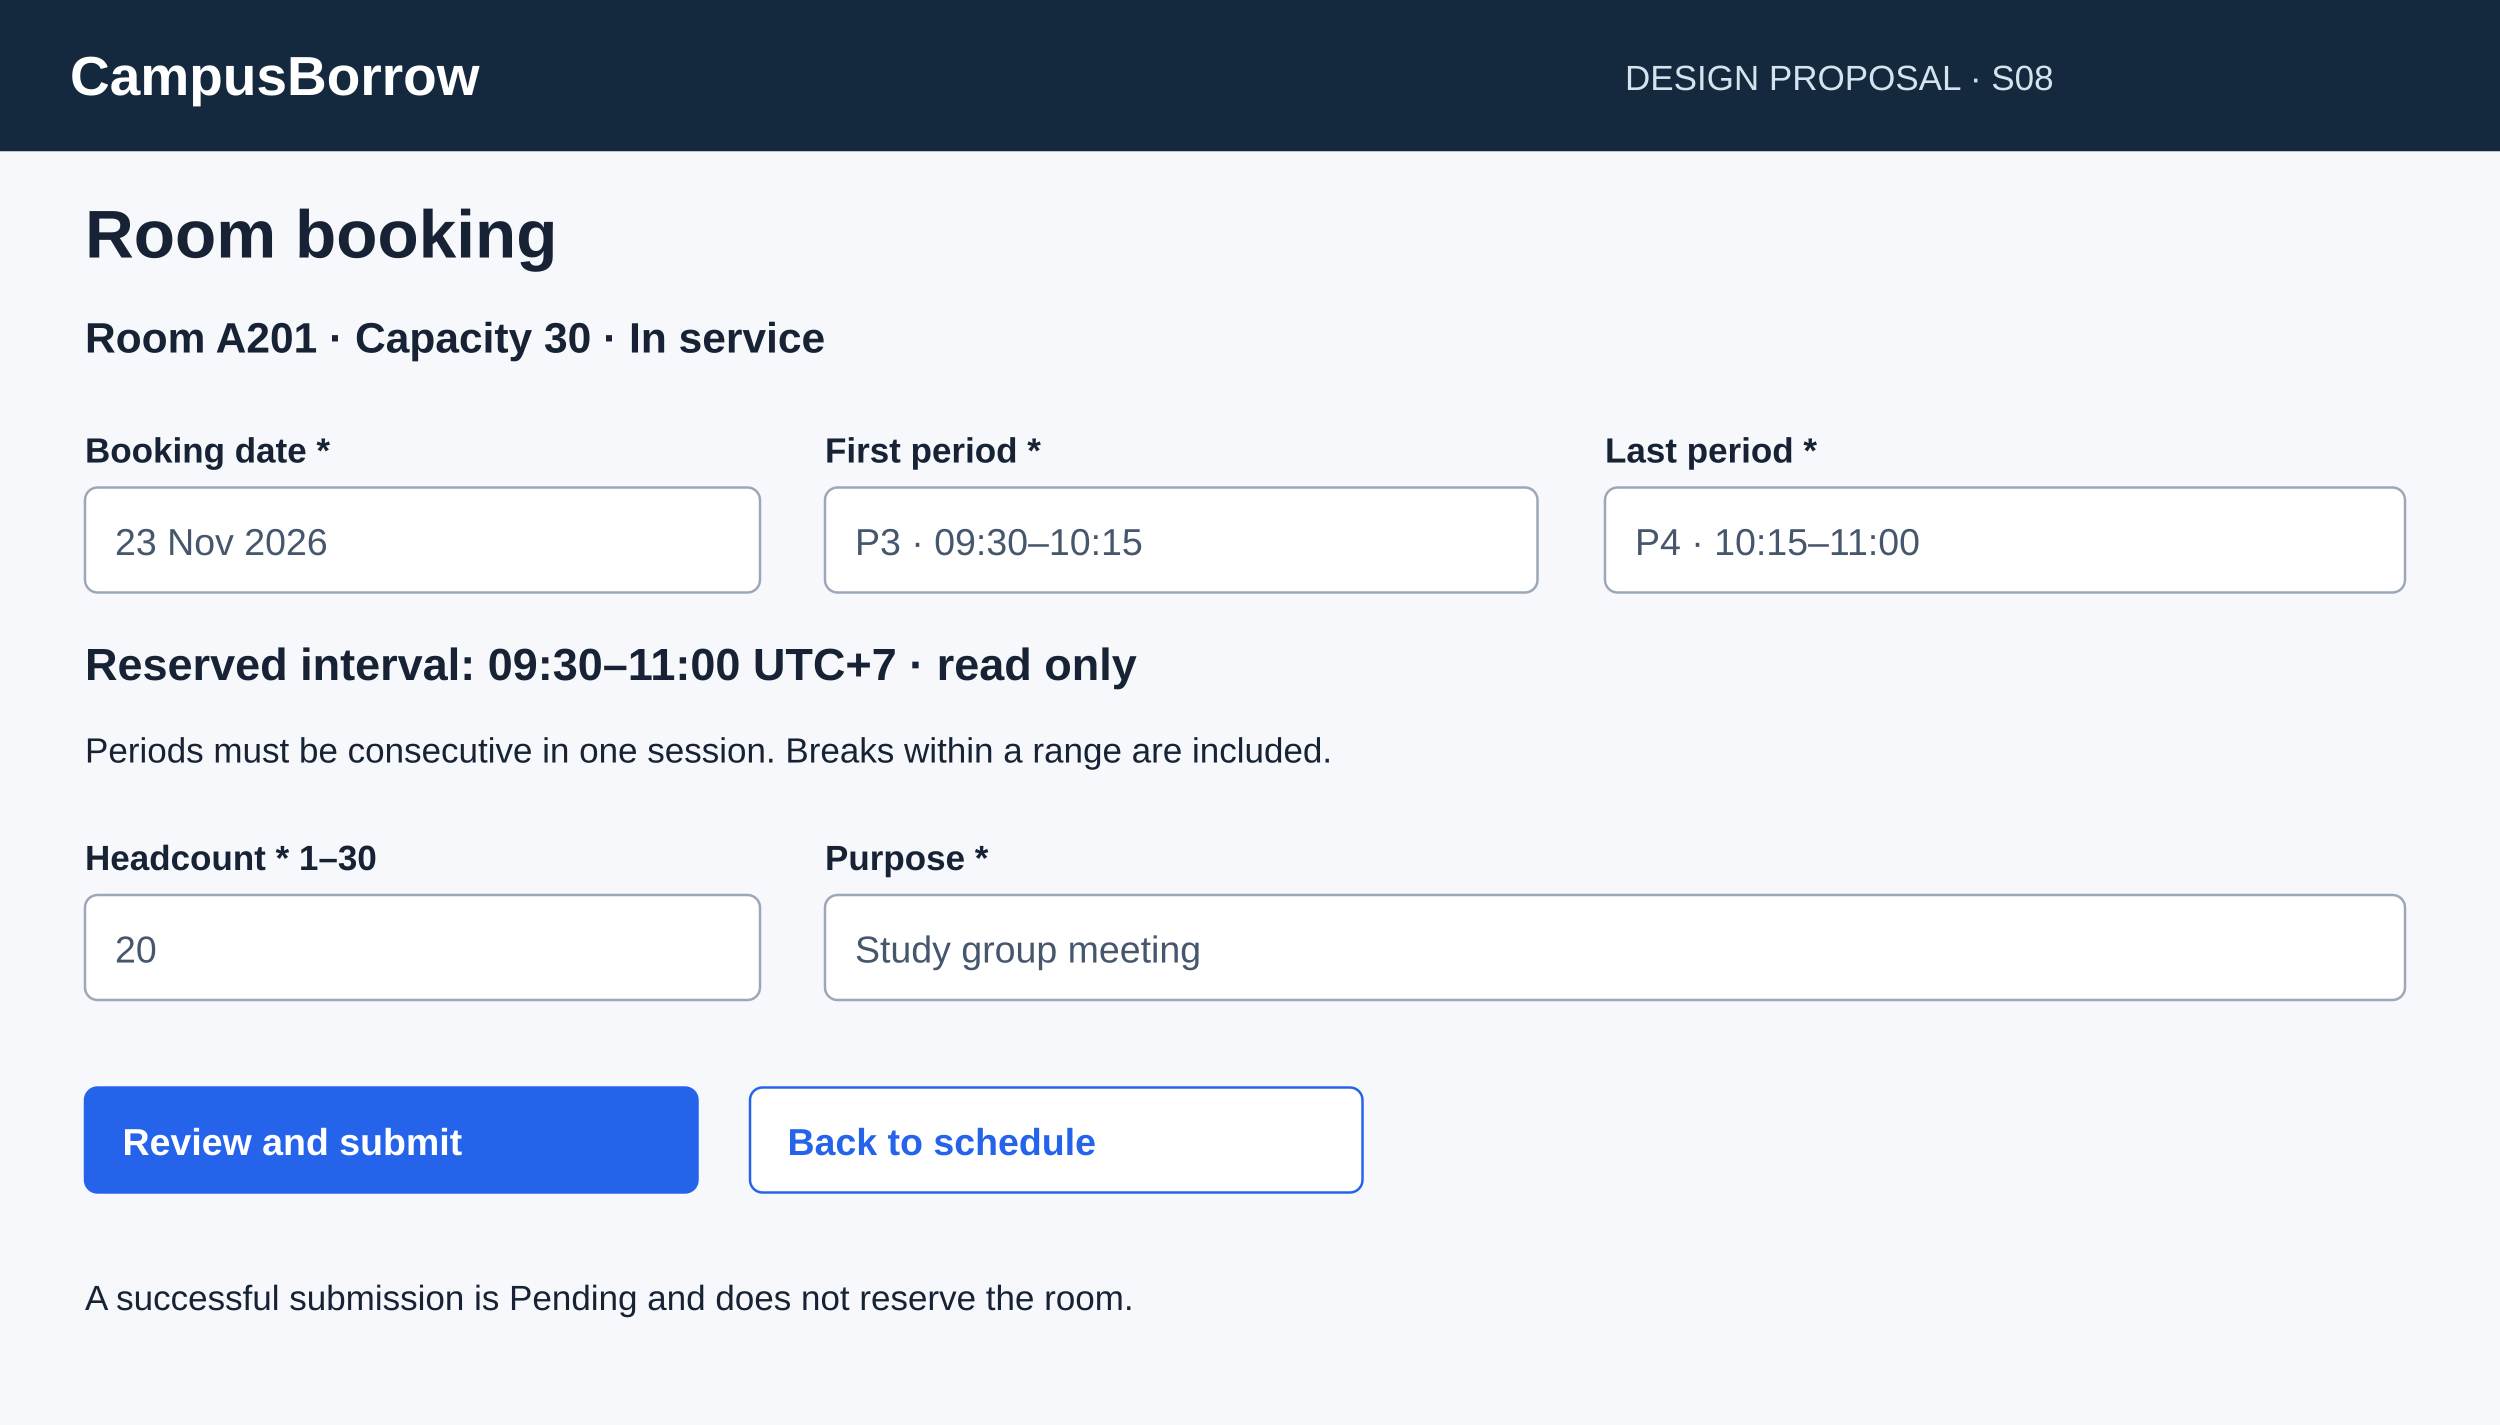
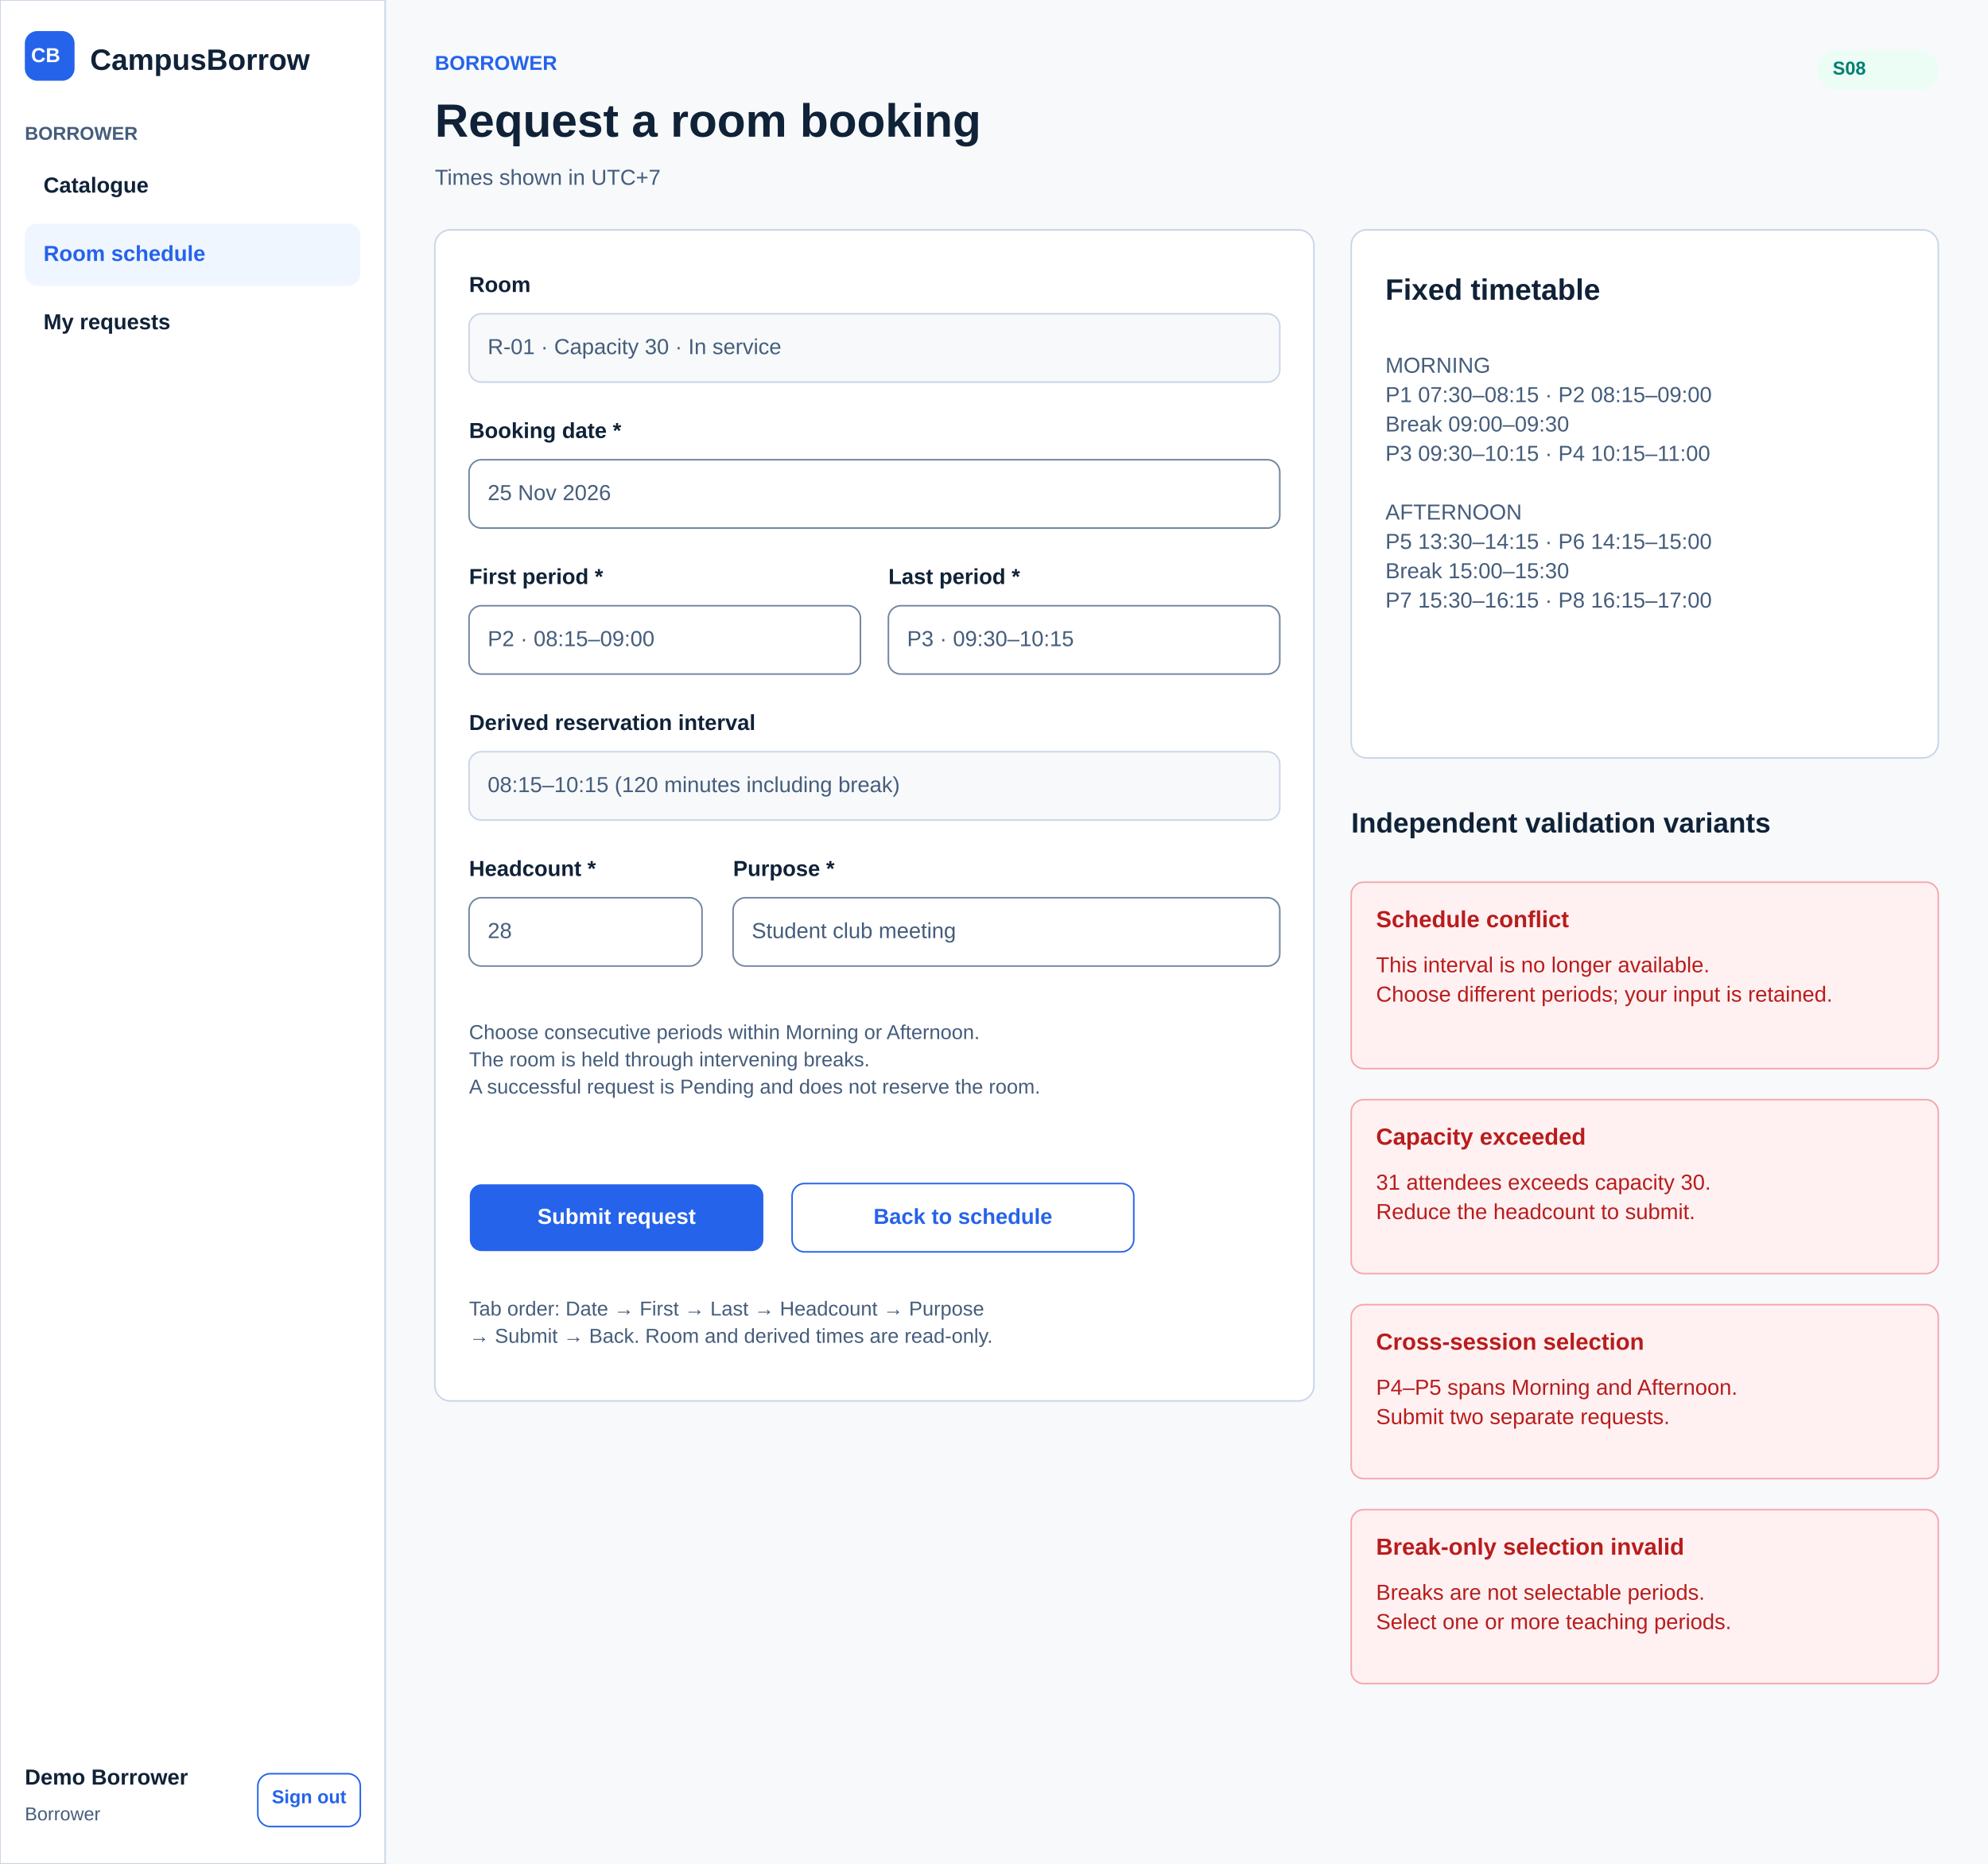
- <svg xmlns="http://www.w3.org/2000/svg" viewBox="0 0 1000 570" role="img" aria-label="S08 Room booking proposed screen layout">
-   <rect x="0" y="0" width="1000" height="570" rx="0" fill="#f6f8fb" stroke="#f6f8fb" />
-   <rect x="0" y="0" width="1000" height="60" rx="0" fill="#14293e" stroke="#14293e" />
-   <text x="28" y="38" font-family="Arial,sans-serif" font-size="22" font-weight="bold" fill="white">CampusBorrow</text>
-   <text x="650" y="36" font-family="Arial,sans-serif" font-size="14" font-weight="normal" fill="#d5e3ee">DESIGN PROPOSAL · S08</text>
-   <text x="34" y="103" font-family="Arial,sans-serif" font-size="27" font-weight="bold" fill="#172334">Room booking</text>
-   <text x="34" y="141" font-family="Arial,sans-serif" font-size="17" font-weight="bold" fill="#172334">Room A201 · Capacity 30 · In service</text>
-   <text x="34" y="185" font-family="Arial,sans-serif" font-size="14" font-weight="bold" fill="#172334">Booking date *</text>
-   <rect x="34" y="195" width="270" height="42" rx="5" fill="#fff" stroke="#9aa8b7" />
-   <text x="46" y="222" font-family="Arial,sans-serif" font-size="15" font-weight="normal" fill="#45566d">23 Nov 2026</text>
-   <text x="330" y="185" font-family="Arial,sans-serif" font-size="14" font-weight="bold" fill="#172334">First period *</text>
-   <rect x="330" y="195" width="285" height="42" rx="5" fill="#fff" stroke="#9aa8b7" />
-   <text x="342" y="222" font-family="Arial,sans-serif" font-size="15" font-weight="normal" fill="#45566d">P3 · 09:30–10:15</text>
-   <text x="642" y="185" font-family="Arial,sans-serif" font-size="14" font-weight="bold" fill="#172334">Last period *</text>
-   <rect x="642" y="195" width="320" height="42" rx="5" fill="#fff" stroke="#9aa8b7" />
-   <text x="654" y="222" font-family="Arial,sans-serif" font-size="15" font-weight="normal" fill="#45566d">P4 · 10:15–11:00</text>
-   <text x="34" y="272" font-family="Arial,sans-serif" font-size="18" font-weight="bold" fill="#172334">Reserved interval: 09:30–11:00 UTC+7 · read only</text>
-   <text x="34" y="305" font-family="Arial,sans-serif" font-size="14" font-weight="normal" fill="#172334">Periods must be consecutive in one session. Breaks within a range are included.</text>
-   <text x="34" y="348" font-family="Arial,sans-serif" font-size="14" font-weight="bold" fill="#172334">Headcount *  1–30</text>
-   <rect x="34" y="358" width="270" height="42" rx="5" fill="#fff" stroke="#9aa8b7" />
-   <text x="46" y="385" font-family="Arial,sans-serif" font-size="15" font-weight="normal" fill="#45566d">20</text>
-   <text x="330" y="348" font-family="Arial,sans-serif" font-size="14" font-weight="bold" fill="#172334">Purpose *</text>
-   <rect x="330" y="358" width="632" height="42" rx="5" fill="#fff" stroke="#9aa8b7" />
-   <text x="342" y="385" font-family="Arial,sans-serif" font-size="15" font-weight="normal" fill="#45566d">Study group meeting</text>
-   <rect x="34" y="435" width="245" height="42" rx="5" fill="#2563eb" stroke="#2563eb" />
-   <text x="49" y="462" font-family="Arial,sans-serif" font-size="15" font-weight="bold" fill="#fff">Review and submit</text>
-   <rect x="300" y="435" width="245" height="42" rx="5" fill="#fff" stroke="#2563eb" />
-   <text x="315" y="462" font-family="Arial,sans-serif" font-size="15" font-weight="bold" fill="#2563eb">Back to schedule</text>
-   <text x="34" y="524" font-family="Arial,sans-serif" font-size="14" font-weight="normal" fill="#172334">A successful submission is Pending and does not reserve the room.</text>
+ <svg xmlns="http://www.w3.org/2000/svg" width="1280" height="1200" viewBox="0 0 1280 1200">
+   <rect width="100%" height="100%" fill="#f7f9fb" />
+   <rect x="0" y="0" width="248" height="1200" rx="0" fill="#ffffff" stroke="#c9d6e6" />
+   <rect x="16" y="20" width="32" height="32" rx="8" fill="#2563eb" stroke="none" />
+   <text font-family="Arial,sans-serif" font-size="13" font-weight="700" fill="#ffffff">
+     <tspan x="20" y="40">CB</tspan>
+   </text>
+   <text font-family="Arial,sans-serif" font-size="19" font-weight="700" fill="#102238">
+     <tspan x="58" y="45">CampusBorrow</tspan>
+   </text>
+   <text font-family="Arial,sans-serif" font-size="12" font-weight="700" fill="#455d7b">
+     <tspan x="16" y="90">BORROWER</tspan>
+   </text>
+   <g aria-label="S08-nav / Catalogue">
+     <rect x="16" y="100" width="216" height="40" rx="8" fill="#ffffff" stroke="none" />
+     <text font-family="Arial,sans-serif" font-size="14" font-weight="600" fill="#102238">
+       <tspan x="28" y="124">Catalogue</tspan>
+     </text>
+   </g>
+   <g aria-label="S08-nav / Room schedule">
+     <rect x="16" y="144" width="216" height="40" rx="8" fill="#eff6ff" stroke="none" />
+     <text font-family="Arial,sans-serif" font-size="14" font-weight="600" fill="#2563eb">
+       <tspan x="28" y="168">Room schedule</tspan>
+     </text>
+   </g>
+   <g aria-label="S08-nav / My requests">
+     <rect x="16" y="188" width="216" height="40" rx="8" fill="#ffffff" stroke="none" />
+     <text font-family="Arial,sans-serif" font-size="14" font-weight="600" fill="#102238">
+       <tspan x="28" y="212">My requests</tspan>
+     </text>
+   </g>
+   <text font-family="Arial,sans-serif" font-size="14" font-weight="700" fill="#102238">
+     <tspan x="16" y="1149">Demo Borrower</tspan>
+   </text>
+   <text font-family="Arial,sans-serif" font-size="12" font-weight="400" fill="#455d7b">
+     <tspan x="16" y="1172">Borrower</tspan>
+   </text>
+   <g aria-label="S01-06 / Sign out">
+     <rect x="166" y="1142" width="66" height="34" rx="8" fill="#ffffff" stroke="#2563eb" />
+     <text font-family="Arial,sans-serif" font-size="12" font-weight="600" fill="#2563eb" text-anchor="middle">
+       <tspan x="199" y="1161">Sign out</tspan>
+     </text>
+   </g>
+   <text font-family="Arial,sans-serif" font-size="13" font-weight="700" fill="#2563eb">
+     <tspan x="280" y="45">BORROWER</tspan>
+   </text>
+   <text font-family="Arial,sans-serif" font-size="30" font-weight="700" fill="#102238">
+     <tspan x="280" y="88">Request a room booking</tspan>
+   </text>
+   <text font-family="Arial,sans-serif" font-size="14" font-weight="400" fill="#455d7b">
+     <tspan x="280" y="119">Times shown in UTC+7</tspan>
+   </text>
+   <g aria-label="S08">
+     <rect x="1170" y="32" width="78" height="26" rx="13" fill="#ecfdf5" stroke="none" />
+     <text font-family="Arial,sans-serif" font-size="12" font-weight="600" fill="#007f75">
+       <tspan x="1180" y="48">S08</tspan>
+     </text>
+   </g>
+   <rect x="280" y="148" width="566" height="754" rx="10" fill="#ffffff" stroke="#c9d6e6" />
+   <g aria-label="S08-01 / Room">
+     <text font-family="Arial,sans-serif" font-size="14" font-weight="600" fill="#102238">
+       <tspan x="302" y="188">Room</tspan>
+     </text>
+     <rect x="302" y="202" width="522" height="44" rx="8" fill="#f7f9fb" stroke="#c9d6e6" />
+     <text font-family="Arial,sans-serif" font-size="14" font-weight="400" fill="#455d7b">
+       <tspan x="314" y="228">R-01 · Capacity 30 · In service</tspan>
+     </text>
+   </g>
+   <g aria-label="S08-02 / Booking date *">
+     <text font-family="Arial,sans-serif" font-size="14" font-weight="600" fill="#102238">
+       <tspan x="302" y="282">Booking date *</tspan>
+     </text>
+     <rect x="302" y="296" width="522" height="44" rx="8" fill="#ffffff" stroke="#7085a0" />
+     <text font-family="Arial,sans-serif" font-size="14" font-weight="400" fill="#455d7b">
+       <tspan x="314" y="322">25 Nov 2026</tspan>
+     </text>
+   </g>
+   <g aria-label="S08-03 / First period *">
+     <text font-family="Arial,sans-serif" font-size="14" font-weight="600" fill="#102238">
+       <tspan x="302" y="376">First period *</tspan>
+     </text>
+     <rect x="302" y="390" width="252" height="44" rx="8" fill="#ffffff" stroke="#7085a0" />
+     <text font-family="Arial,sans-serif" font-size="14" font-weight="400" fill="#455d7b">
+       <tspan x="314" y="416">P2 · 08:15–09:00</tspan>
+     </text>
+   </g>
+   <g aria-label="S08-04 / Last period *">
+     <text font-family="Arial,sans-serif" font-size="14" font-weight="600" fill="#102238">
+       <tspan x="572" y="376">Last period *</tspan>
+     </text>
+     <rect x="572" y="390" width="252" height="44" rx="8" fill="#ffffff" stroke="#7085a0" />
+     <text font-family="Arial,sans-serif" font-size="14" font-weight="400" fill="#455d7b">
+       <tspan x="584" y="416">P3 · 09:30–10:15</tspan>
+     </text>
+   </g>
+   <g aria-label="S08-05 / Derived reservation interval">
+     <text font-family="Arial,sans-serif" font-size="14" font-weight="600" fill="#102238">
+       <tspan x="302" y="470">Derived reservation interval</tspan>
+     </text>
+     <rect x="302" y="484" width="522" height="44" rx="8" fill="#f7f9fb" stroke="#c9d6e6" />
+     <text font-family="Arial,sans-serif" font-size="14" font-weight="400" fill="#455d7b">
+       <tspan x="314" y="510">08:15–10:15 (120 minutes including break)</tspan>
+     </text>
+   </g>
+   <g aria-label="S08-06 / Headcount *">
+     <text font-family="Arial,sans-serif" font-size="14" font-weight="600" fill="#102238">
+       <tspan x="302" y="564">Headcount *</tspan>
+     </text>
+     <rect x="302" y="578" width="150" height="44" rx="8" fill="#ffffff" stroke="#7085a0" />
+     <text font-family="Arial,sans-serif" font-size="14" font-weight="400" fill="#455d7b">
+       <tspan x="314" y="604">28</tspan>
+     </text>
+   </g>
+   <g aria-label="S08-07 / Purpose *">
+     <text font-family="Arial,sans-serif" font-size="14" font-weight="600" fill="#102238">
+       <tspan x="472" y="564">Purpose *</tspan>
+     </text>
+     <rect x="472" y="578" width="352" height="44" rx="8" fill="#ffffff" stroke="#7085a0" />
+     <text font-family="Arial,sans-serif" font-size="14" font-weight="400" fill="#455d7b">
+       <tspan x="484" y="604">Student club meeting</tspan>
+     </text>
+   </g>
+   <text font-family="Arial,sans-serif" font-size="13" font-weight="400" fill="#455d7b">
+     <tspan x="302" y="669">Choose consecutive periods within Morning or Afternoon.</tspan>
+     <tspan x="302" y="686.55">The room is held through intervening breaks.</tspan>
+     <tspan x="302" y="704.1">A successful request is Pending and does not reserve the room.</tspan>
+   </text>
+   <g aria-label="S08-08 / Submit booking">
+     <rect x="302" y="762" width="190" height="44" rx="8" fill="#2563eb" stroke="#ffffff" />
+     <text font-family="Arial,sans-serif" font-size="14" font-weight="600" fill="#ffffff" text-anchor="middle">
+       <tspan x="397" y="788">Submit request</tspan>
+     </text>
+   </g>
+   <g aria-label="S08-09 / Back to schedule">
+     <rect x="510" y="762" width="220" height="44" rx="8" fill="#ffffff" stroke="#2563eb" />
+     <text font-family="Arial,sans-serif" font-size="14" font-weight="600" fill="#2563eb" text-anchor="middle">
+       <tspan x="620" y="788">Back to schedule</tspan>
+     </text>
+   </g>
+   <text font-family="Arial,sans-serif" font-size="13" font-weight="400" fill="#455d7b">
+     <tspan x="302" y="847">Tab order: Date → First → Last → Headcount → Purpose</tspan>
+     <tspan x="302" y="864.55">→ Submit → Back. Room and derived times are read-only.</tspan>
+   </text>
+   <rect x="870" y="148" width="378" height="340" rx="10" fill="#ffffff" stroke="#c9d6e6" />
+   <text font-family="Arial,sans-serif" font-size="19" font-weight="700" fill="#102238">
+     <tspan x="892" y="193">Fixed timetable</tspan>
+   </text>
+   <text font-family="Arial,sans-serif" font-size="14" font-weight="400" fill="#455d7b">
+     <tspan x="892" y="240">MORNING</tspan>
+     <tspan x="892" y="258.9">P1 07:30–08:15 · P2 08:15–09:00</tspan>
+     <tspan x="892" y="277.8">Break 09:00–09:30</tspan>
+     <tspan x="892" y="296.7">P3 09:30–10:15 · P4 10:15–11:00</tspan>
+     <tspan x="892" y="315.6" />
+     <tspan x="892" y="334.5">AFTERNOON</tspan>
+     <tspan x="892" y="353.4">P5 13:30–14:15 · P6 14:15–15:00</tspan>
+     <tspan x="892" y="372.3">Break 15:00–15:30</tspan>
+     <tspan x="892" y="391.2">P7 15:30–16:15 · P8 16:15–17:00</tspan>
+   </text>
+   <text font-family="Arial,sans-serif" font-size="18" font-weight="700" fill="#102238">
+     <tspan x="870" y="536">Independent validation variants</tspan>
+   </text>
+   <g aria-label="S08-10 / Schedule conflict">
+     <rect x="870" y="568" width="378" height="120" rx="8" fill="#fff1f2" stroke="#f5a6ad" />
+     <text font-family="Arial,sans-serif" font-size="15" font-weight="700" fill="#b91c1c">
+       <tspan x="886" y="597">Schedule conflict</tspan>
+     </text>
+     <text font-family="Arial,sans-serif" font-size="14" font-weight="400" fill="#b91c1c">
+       <tspan x="886" y="626">This interval is no longer available.</tspan>
+       <tspan x="886" y="644.9">Choose different periods; your input is retained.</tspan>
+     </text>
+   </g>
+   <g aria-label="S08-10 / Capacity exceeded">
+     <rect x="870" y="708" width="378" height="112" rx="8" fill="#fff1f2" stroke="#f5a6ad" />
+     <text font-family="Arial,sans-serif" font-size="15" font-weight="700" fill="#b91c1c">
+       <tspan x="886" y="737">Capacity exceeded</tspan>
+     </text>
+     <text font-family="Arial,sans-serif" font-size="14" font-weight="400" fill="#b91c1c">
+       <tspan x="886" y="766">31 attendees exceeds capacity 30.</tspan>
+       <tspan x="886" y="784.9">Reduce the headcount to submit.</tspan>
+     </text>
+   </g>
+   <g aria-label="S08-10 / Cross-session selection">
+     <rect x="870" y="840" width="378" height="112" rx="8" fill="#fff1f2" stroke="#f5a6ad" />
+     <text font-family="Arial,sans-serif" font-size="15" font-weight="700" fill="#b91c1c">
+       <tspan x="886" y="869">Cross-session selection</tspan>
+     </text>
+     <text font-family="Arial,sans-serif" font-size="14" font-weight="400" fill="#b91c1c">
+       <tspan x="886" y="898">P4–P5 spans Morning and Afternoon.</tspan>
+       <tspan x="886" y="916.9">Submit two separate requests.</tspan>
+     </text>
+   </g>
+   <g aria-label="S08-10 / Break-only selection invalid">
+     <rect x="870" y="972" width="378" height="112" rx="8" fill="#fff1f2" stroke="#f5a6ad" />
+     <text font-family="Arial,sans-serif" font-size="15" font-weight="700" fill="#b91c1c">
+       <tspan x="886" y="1001">Break-only selection invalid</tspan>
+     </text>
+     <text font-family="Arial,sans-serif" font-size="14" font-weight="400" fill="#b91c1c">
+       <tspan x="886" y="1030">Breaks are not selectable periods.</tspan>
+       <tspan x="886" y="1048.9">Select one or more teaching periods.</tspan>
+     </text>
+   </g>
</svg>
